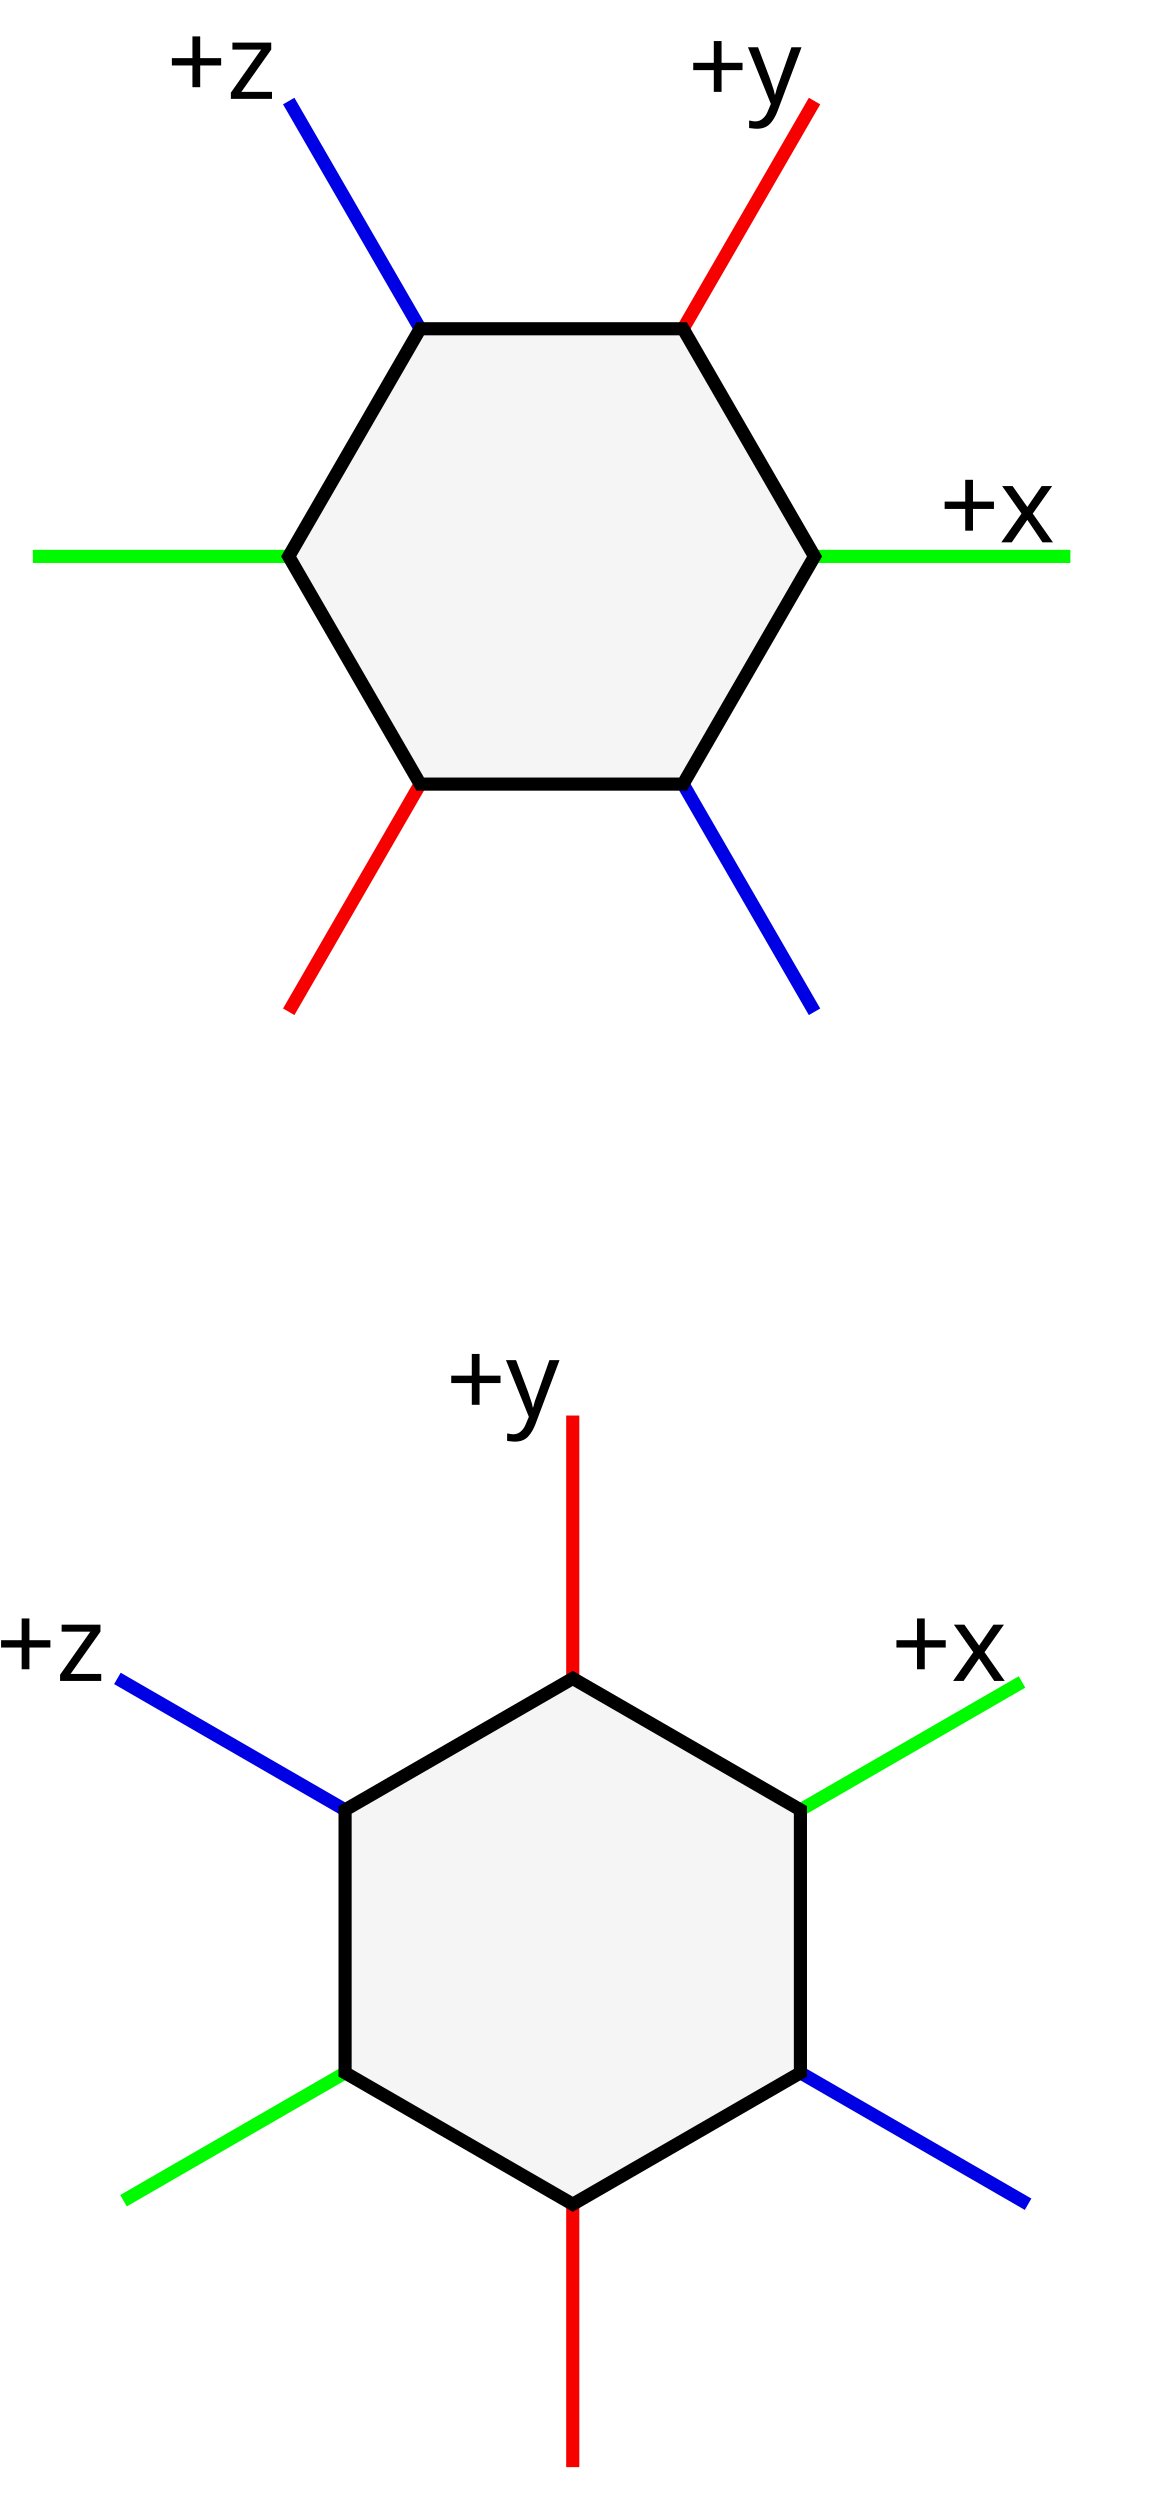
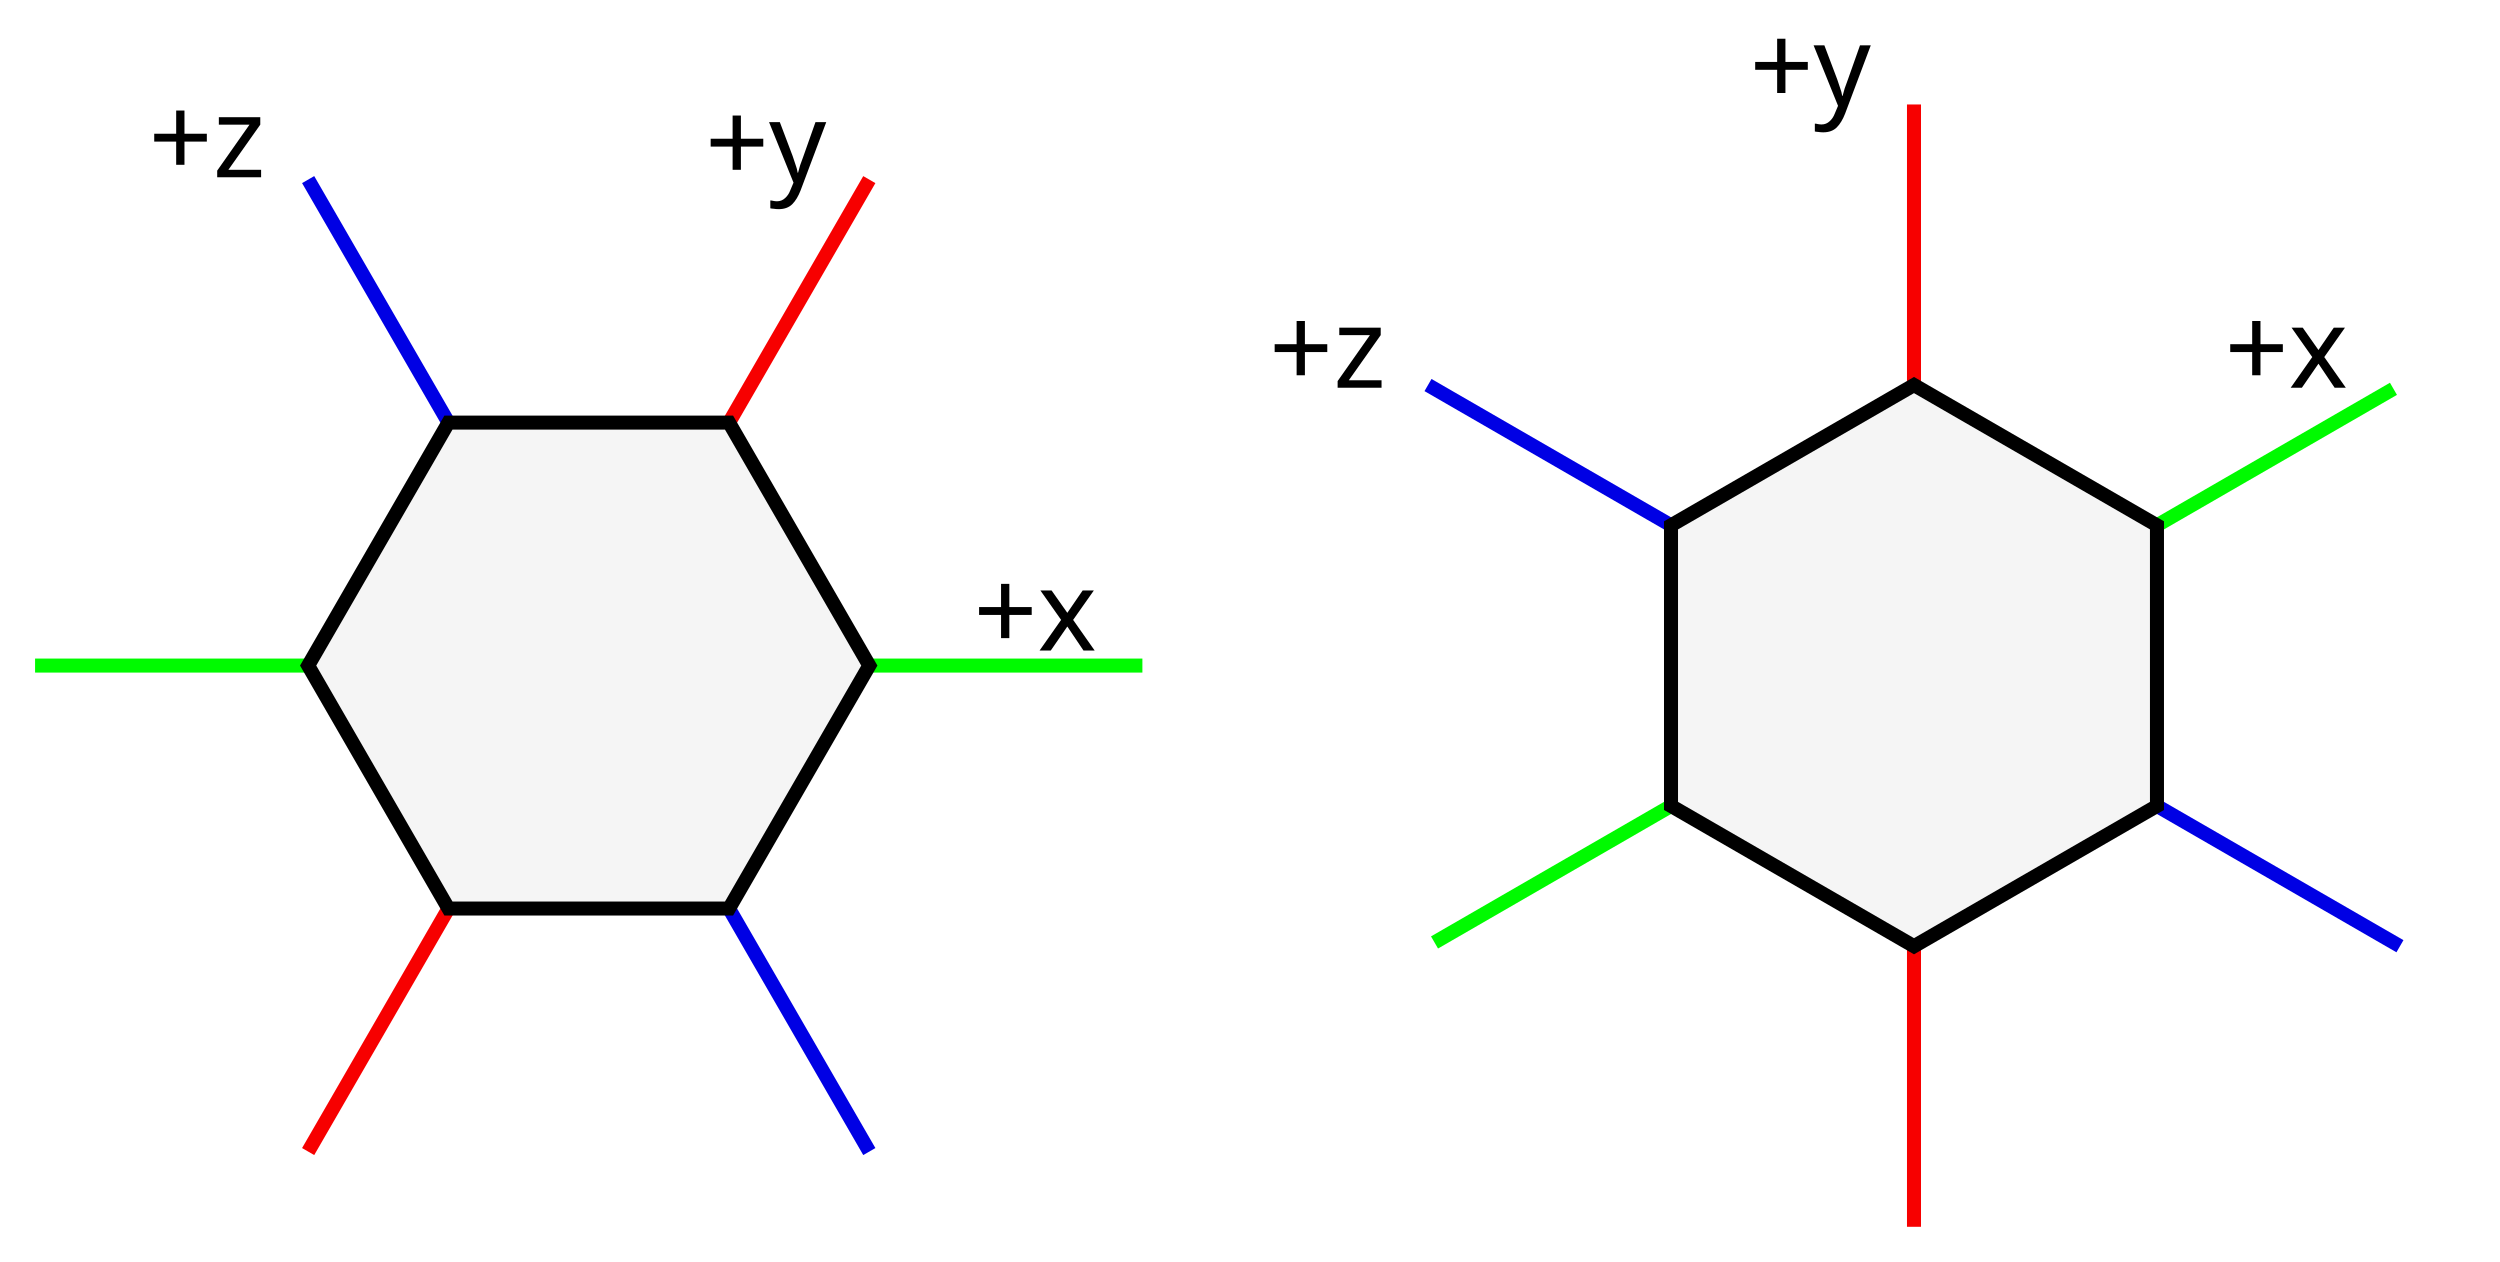
- <svg xmlns="http://www.w3.org/2000/svg" width="178.028" height="380.373" viewBox="0 0 47.103 100.64" version="1.1" id="svg5031">
+ <svg xmlns="http://www.w3.org/2000/svg" width="356.4" height="179.894" viewBox="0 0 94.297 47.597" version="1.1" id="svg5031">
  <defs id="defs5025" />
-   <g id="layer1" transform="translate(-36.08543,-42.92602)">
-     <path style="fill:none;stroke:#f70000;stroke-width:0.529;stroke-linecap:butt;stroke-linejoin:miter;stroke-miterlimit:4;stroke-dasharray:none;stroke-opacity:1" d="m 63.583,56.16 5.292,-9.165" id="path5582" />
-     <path style="fill:none;stroke:#f70000;stroke-width:0.529;stroke-linecap:butt;stroke-linejoin:miter;stroke-miterlimit:4;stroke-dasharray:none;stroke-opacity:1" d="m 47.708,83.656 5.292,-9.165" id="path5582-9" />
-     <path style="fill:none;stroke:#00fa00;stroke-width:0.529;stroke-linecap:butt;stroke-linejoin:miter;stroke-miterlimit:4;stroke-dasharray:none;stroke-opacity:1" d="M 68.875,65.325 H 79.175" id="path5601" />
-     <path style="fill:none;stroke:#00fa00;stroke-width:0.529;stroke-linecap:butt;stroke-linejoin:miter;stroke-miterlimit:4;stroke-dasharray:none;stroke-opacity:1" d="M 37.408,65.325 H 47.708" id="path5601-6" />
-     <path style="fill:none;stroke:#0000e4;stroke-width:0.529;stroke-linecap:butt;stroke-linejoin:miter;stroke-miterlimit:4;stroke-dasharray:none;stroke-opacity:1" d="m 47.708,46.994 5.292,9.165" id="path5618" />
-     <path style="fill:none;stroke:#0000e4;stroke-width:0.529;stroke-linecap:butt;stroke-linejoin:miter;stroke-miterlimit:4;stroke-dasharray:none;stroke-opacity:1" d="m 63.583,74.491 5.292,9.165" id="path5618-9" />
-     <text xml:space="preserve" style="font-style:normal;font-variant:normal;font-weight:normal;font-stretch:normal;font-size:4.233px;line-height:1.25;font-family:sans-serif;-inkscape-font-specification:'sans-serif, Normal';font-variant-ligatures:normal;font-variant-caps:normal;font-variant-numeric:normal;font-feature-settings:normal;text-align:center;letter-spacing:0px;word-spacing:0px;writing-mode:lr-tb;text-anchor:middle;fill:#000000;fill-opacity:1;stroke:none;stroke-width:0.529;stroke-miterlimit:4;stroke-dasharray:none" x="78.978" y="64.758" id="text5637">
-       <tspan id="tspan5635" x="78.978" y="64.758" style="font-size:4.233px;text-align:center;text-anchor:middle;stroke-width:0.529;stroke-miterlimit:4;stroke-dasharray:none">+x</tspan>
-     </text>
-     <text xml:space="preserve" style="font-style:normal;font-variant:normal;font-weight:normal;font-stretch:normal;font-size:4.233px;line-height:1.25;font-family:sans-serif;-inkscape-font-specification:'sans-serif, Normal';font-variant-ligatures:normal;font-variant-caps:normal;font-variant-numeric:normal;font-feature-settings:normal;text-align:center;letter-spacing:0px;word-spacing:0px;writing-mode:lr-tb;text-anchor:middle;fill:#000000;fill-opacity:1;stroke:none;stroke-width:0.529;stroke-miterlimit:4;stroke-dasharray:none" x="68.814" y="47.092" id="text5637-3">
-       <tspan id="tspan5635-3" x="68.814" y="47.092" style="font-size:4.233px;text-align:center;text-anchor:middle;stroke-width:0.529;stroke-miterlimit:4;stroke-dasharray:none">+y</tspan>
-     </text>
-     <text xml:space="preserve" style="font-style:normal;font-variant:normal;font-weight:normal;font-stretch:normal;font-size:4.233px;line-height:1.25;font-family:sans-serif;-inkscape-font-specification:'sans-serif, Normal';font-variant-ligatures:normal;font-variant-caps:normal;font-variant-numeric:normal;font-feature-settings:normal;text-align:center;letter-spacing:0px;word-spacing:0px;writing-mode:lr-tb;text-anchor:middle;fill:#000000;fill-opacity:1;stroke:none;stroke-width:0.529;stroke-miterlimit:4;stroke-dasharray:none" x="47.742" y="46.903" id="text5637-8">
-       <tspan id="tspan5635-0" x="47.742" y="46.903" style="font-size:4.233px;text-align:center;text-anchor:middle;stroke-width:0.529;stroke-miterlimit:4;stroke-dasharray:none">+z</tspan>
-     </text>
-     <path style="fill:none;stroke:#f70000;stroke-width:0.529;stroke-linecap:butt;stroke-linejoin:miter;stroke-miterlimit:4;stroke-dasharray:none;stroke-opacity:1" d="m 59.142,110.493 -4e-6,-10.583" id="path5582-6" />
-     <path style="fill:none;stroke:#f70000;stroke-width:0.529;stroke-linecap:butt;stroke-linejoin:miter;stroke-miterlimit:4;stroke-dasharray:none;stroke-opacity:1" d="m 59.142,142.243 -2e-6,-10.583" id="path5582-9-6" />
-     <path style="fill:none;stroke:#00fa00;stroke-width:0.529;stroke-linecap:butt;stroke-linejoin:miter;stroke-miterlimit:4;stroke-dasharray:none;stroke-opacity:1" d="m 68.307,115.785 8.92,-5.15" id="path5601-4" />
-     <path style="fill:none;stroke:#00fa00;stroke-width:0.529;stroke-linecap:butt;stroke-linejoin:miter;stroke-miterlimit:4;stroke-dasharray:none;stroke-opacity:1" d="m 41.057,131.518 8.92,-5.15" id="path5601-6-0" />
-     <path style="fill:none;stroke:#0000e4;stroke-width:0.529;stroke-linecap:butt;stroke-linejoin:miter;stroke-miterlimit:4;stroke-dasharray:none;stroke-opacity:1" d="m 40.811,110.493 9.165,5.292" id="path5618-0" />
-     <path style="fill:none;stroke:#0000e4;stroke-width:0.529;stroke-linecap:butt;stroke-linejoin:miter;stroke-miterlimit:4;stroke-dasharray:none;stroke-opacity:1" d="m 68.307,126.368 9.165,5.292" id="path5618-9-4" />
-     <text xml:space="preserve" style="font-style:normal;font-variant:normal;font-weight:normal;font-stretch:normal;font-size:4.233px;line-height:1.25;font-family:sans-serif;-inkscape-font-specification:'sans-serif, Normal';font-variant-ligatures:normal;font-variant-caps:normal;font-variant-numeric:normal;font-feature-settings:normal;text-align:center;letter-spacing:0px;word-spacing:0px;writing-mode:lr-tb;text-anchor:middle;fill:#000000;fill-opacity:1;stroke:none;stroke-width:0.529;stroke-miterlimit:4;stroke-dasharray:none" x="77.035" y="110.592" id="text5637-6">
-       <tspan id="tspan5635-2" x="77.035" y="110.592" style="font-size:4.233px;text-align:center;text-anchor:middle;stroke-width:0.529;stroke-miterlimit:4;stroke-dasharray:none">+x</tspan>
-     </text>
-     <text xml:space="preserve" style="font-style:normal;font-variant:normal;font-weight:normal;font-stretch:normal;font-size:4.233px;line-height:1.25;font-family:sans-serif;-inkscape-font-specification:'sans-serif, Normal';font-variant-ligatures:normal;font-variant-caps:normal;font-variant-numeric:normal;font-feature-settings:normal;text-align:center;letter-spacing:0px;word-spacing:0px;writing-mode:lr-tb;text-anchor:middle;fill:#000000;fill-opacity:1;stroke:none;stroke-width:0.529;stroke-miterlimit:4;stroke-dasharray:none" x="59.075" y="99.946" id="text5637-3-6">
-       <tspan id="tspan5635-3-7" x="59.075" y="99.946" style="font-size:4.233px;text-align:center;text-anchor:middle;stroke-width:0.529;stroke-miterlimit:4;stroke-dasharray:none">+y</tspan>
-     </text>
-     <text xml:space="preserve" style="font-style:normal;font-variant:normal;font-weight:normal;font-stretch:normal;font-size:4.233px;line-height:1.25;font-family:sans-serif;-inkscape-font-specification:'sans-serif, Normal';font-variant-ligatures:normal;font-variant-caps:normal;font-variant-numeric:normal;font-feature-settings:normal;text-align:center;letter-spacing:0px;word-spacing:0px;writing-mode:lr-tb;text-anchor:middle;fill:#000000;fill-opacity:1;stroke:none;stroke-width:0.529;stroke-miterlimit:4;stroke-dasharray:none" x="40.867" y="110.592" id="text5637-8-5">
-       <tspan id="tspan5635-0-6" x="40.867" y="110.592" style="font-size:4.233px;text-align:center;text-anchor:middle;stroke-width:0.529;stroke-miterlimit:4;stroke-dasharray:none">+z</tspan>
-     </text>
-     <path style="fill:#f5f5f5;stroke:#000000;stroke-width:0.529;stroke-miterlimit:4;stroke-dasharray:none" d="m 47.708,65.325 5.292,-9.165 h 10.583 l 5.292,9.165 -5.292,9.165 H 53 Z" id="path4830" />
-     <path style="fill:#f5f5f5;stroke:#000000;stroke-width:0.529;stroke-miterlimit:4;stroke-dasharray:none" d="m 49.977,126.368 -2e-6,-10.583 9.165,-5.292 9.165,5.292 2e-6,10.583 -9.165,5.292 z" id="path4830-5" />
+   <g id="layer1" transform="translate(-36.08543,-42.67474)">
+     <g id="g943" transform="translate(0,2.454538)">
+       <path id="path5582" d="m 63.583,56.16 5.292,-9.165" style="fill:none;stroke:#f70000;stroke-width:0.529;stroke-linecap:butt;stroke-linejoin:miter;stroke-miterlimit:4;stroke-dasharray:none;stroke-opacity:1" />
+       <path id="path5582-9" d="m 47.708,83.656 5.292,-9.165" style="fill:none;stroke:#f70000;stroke-width:0.529;stroke-linecap:butt;stroke-linejoin:miter;stroke-miterlimit:4;stroke-dasharray:none;stroke-opacity:1" />
+       <path id="path5601" d="M 68.875,65.325 H 79.175" style="fill:none;stroke:#00fa00;stroke-width:0.529;stroke-linecap:butt;stroke-linejoin:miter;stroke-miterlimit:4;stroke-dasharray:none;stroke-opacity:1" />
+       <path id="path5601-6" d="M 37.408,65.325 H 47.708" style="fill:none;stroke:#00fa00;stroke-width:0.529;stroke-linecap:butt;stroke-linejoin:miter;stroke-miterlimit:4;stroke-dasharray:none;stroke-opacity:1" />
+       <path id="path5618" d="m 47.708,46.994 5.292,9.165" style="fill:none;stroke:#0000e4;stroke-width:0.529;stroke-linecap:butt;stroke-linejoin:miter;stroke-miterlimit:4;stroke-dasharray:none;stroke-opacity:1" />
+       <path id="path5618-9" d="m 63.583,74.491 5.292,9.165" style="fill:none;stroke:#0000e4;stroke-width:0.529;stroke-linecap:butt;stroke-linejoin:miter;stroke-miterlimit:4;stroke-dasharray:none;stroke-opacity:1" />
+       <text id="text5637" y="64.758" x="78.978" style="font-style:normal;font-variant:normal;font-weight:normal;font-stretch:normal;font-size:4.233px;line-height:1.25;font-family:sans-serif;-inkscape-font-specification:'sans-serif, Normal';font-variant-ligatures:normal;font-variant-caps:normal;font-variant-numeric:normal;font-feature-settings:normal;text-align:center;letter-spacing:0px;word-spacing:0px;writing-mode:lr-tb;text-anchor:middle;fill:#000000;fill-opacity:1;stroke:none;stroke-width:0.529;stroke-miterlimit:4;stroke-dasharray:none" xml:space="preserve">
+         <tspan style="font-size:4.233px;text-align:center;text-anchor:middle;stroke-width:0.529;stroke-miterlimit:4;stroke-dasharray:none" y="64.758" x="78.978" id="tspan5635">+x</tspan>
+       </text>
+       <text id="text5637-3" y="47.092" x="68.814" style="font-style:normal;font-variant:normal;font-weight:normal;font-stretch:normal;font-size:4.233px;line-height:1.25;font-family:sans-serif;-inkscape-font-specification:'sans-serif, Normal';font-variant-ligatures:normal;font-variant-caps:normal;font-variant-numeric:normal;font-feature-settings:normal;text-align:center;letter-spacing:0px;word-spacing:0px;writing-mode:lr-tb;text-anchor:middle;fill:#000000;fill-opacity:1;stroke:none;stroke-width:0.529;stroke-miterlimit:4;stroke-dasharray:none" xml:space="preserve">
+         <tspan style="font-size:4.233px;text-align:center;text-anchor:middle;stroke-width:0.529;stroke-miterlimit:4;stroke-dasharray:none" y="47.092" x="68.814" id="tspan5635-3">+y</tspan>
+       </text>
+       <text id="text5637-8" y="46.903" x="47.742" style="font-style:normal;font-variant:normal;font-weight:normal;font-stretch:normal;font-size:4.233px;line-height:1.25;font-family:sans-serif;-inkscape-font-specification:'sans-serif, Normal';font-variant-ligatures:normal;font-variant-caps:normal;font-variant-numeric:normal;font-feature-settings:normal;text-align:center;letter-spacing:0px;word-spacing:0px;writing-mode:lr-tb;text-anchor:middle;fill:#000000;fill-opacity:1;stroke:none;stroke-width:0.529;stroke-miterlimit:4;stroke-dasharray:none" xml:space="preserve">
+         <tspan style="font-size:4.233px;text-align:center;text-anchor:middle;stroke-width:0.529;stroke-miterlimit:4;stroke-dasharray:none" y="46.903" x="47.742" id="tspan5635-0">+z</tspan>
+       </text>
+       <path id="path4830" d="m 47.708,65.325 5.292,-9.165 h 10.583 l 5.292,9.165 -5.292,9.165 H 53 Z" style="fill:#f5f5f5;stroke:#000000;stroke-width:0.529;stroke-miterlimit:4;stroke-dasharray:none" />
+     </g>
+     <g id="g928" transform="translate(49.1369,-53.29464)">
+       <path id="path5582-6" d="m 59.142,110.493 -4e-6,-10.583" style="fill:none;stroke:#f70000;stroke-width:0.529;stroke-linecap:butt;stroke-linejoin:miter;stroke-miterlimit:4;stroke-dasharray:none;stroke-opacity:1" />
+       <path id="path5582-9-6" d="m 59.142,142.243 -2e-6,-10.583" style="fill:none;stroke:#f70000;stroke-width:0.529;stroke-linecap:butt;stroke-linejoin:miter;stroke-miterlimit:4;stroke-dasharray:none;stroke-opacity:1" />
+       <path id="path5601-4" d="m 68.307,115.785 8.92,-5.15" style="fill:none;stroke:#00fa00;stroke-width:0.529;stroke-linecap:butt;stroke-linejoin:miter;stroke-miterlimit:4;stroke-dasharray:none;stroke-opacity:1" />
+       <path id="path5601-6-0" d="m 41.057,131.518 8.92,-5.15" style="fill:none;stroke:#00fa00;stroke-width:0.529;stroke-linecap:butt;stroke-linejoin:miter;stroke-miterlimit:4;stroke-dasharray:none;stroke-opacity:1" />
+       <path id="path5618-0" d="m 40.811,110.493 9.165,5.292" style="fill:none;stroke:#0000e4;stroke-width:0.529;stroke-linecap:butt;stroke-linejoin:miter;stroke-miterlimit:4;stroke-dasharray:none;stroke-opacity:1" />
+       <path id="path5618-9-4" d="m 68.307,126.368 9.165,5.292" style="fill:none;stroke:#0000e4;stroke-width:0.529;stroke-linecap:butt;stroke-linejoin:miter;stroke-miterlimit:4;stroke-dasharray:none;stroke-opacity:1" />
+       <text id="text5637-6" y="110.592" x="77.035" style="font-style:normal;font-variant:normal;font-weight:normal;font-stretch:normal;font-size:4.233px;line-height:1.25;font-family:sans-serif;-inkscape-font-specification:'sans-serif, Normal';font-variant-ligatures:normal;font-variant-caps:normal;font-variant-numeric:normal;font-feature-settings:normal;text-align:center;letter-spacing:0px;word-spacing:0px;writing-mode:lr-tb;text-anchor:middle;fill:#000000;fill-opacity:1;stroke:none;stroke-width:0.529;stroke-miterlimit:4;stroke-dasharray:none" xml:space="preserve">
+         <tspan style="font-size:4.233px;text-align:center;text-anchor:middle;stroke-width:0.529;stroke-miterlimit:4;stroke-dasharray:none" y="110.592" x="77.035" id="tspan5635-2">+x</tspan>
+       </text>
+       <text id="text5637-3-6" y="99.946" x="59.075" style="font-style:normal;font-variant:normal;font-weight:normal;font-stretch:normal;font-size:4.233px;line-height:1.25;font-family:sans-serif;-inkscape-font-specification:'sans-serif, Normal';font-variant-ligatures:normal;font-variant-caps:normal;font-variant-numeric:normal;font-feature-settings:normal;text-align:center;letter-spacing:0px;word-spacing:0px;writing-mode:lr-tb;text-anchor:middle;fill:#000000;fill-opacity:1;stroke:none;stroke-width:0.529;stroke-miterlimit:4;stroke-dasharray:none" xml:space="preserve">
+         <tspan style="font-size:4.233px;text-align:center;text-anchor:middle;stroke-width:0.529;stroke-miterlimit:4;stroke-dasharray:none" y="99.946" x="59.075" id="tspan5635-3-7">+y</tspan>
+       </text>
+       <text id="text5637-8-5" y="110.592" x="40.867" style="font-style:normal;font-variant:normal;font-weight:normal;font-stretch:normal;font-size:4.233px;line-height:1.25;font-family:sans-serif;-inkscape-font-specification:'sans-serif, Normal';font-variant-ligatures:normal;font-variant-caps:normal;font-variant-numeric:normal;font-feature-settings:normal;text-align:center;letter-spacing:0px;word-spacing:0px;writing-mode:lr-tb;text-anchor:middle;fill:#000000;fill-opacity:1;stroke:none;stroke-width:0.529;stroke-miterlimit:4;stroke-dasharray:none" xml:space="preserve">
+         <tspan style="font-size:4.233px;text-align:center;text-anchor:middle;stroke-width:0.529;stroke-miterlimit:4;stroke-dasharray:none" y="110.592" x="40.867" id="tspan5635-0-6">+z</tspan>
+       </text>
+       <path id="path4830-5" d="m 49.977,126.368 -2e-6,-10.583 9.165,-5.292 9.165,5.292 2e-6,10.583 -9.165,5.292 z" style="fill:#f5f5f5;stroke:#000000;stroke-width:0.529;stroke-miterlimit:4;stroke-dasharray:none" />
+     </g>
  </g>
</svg>
